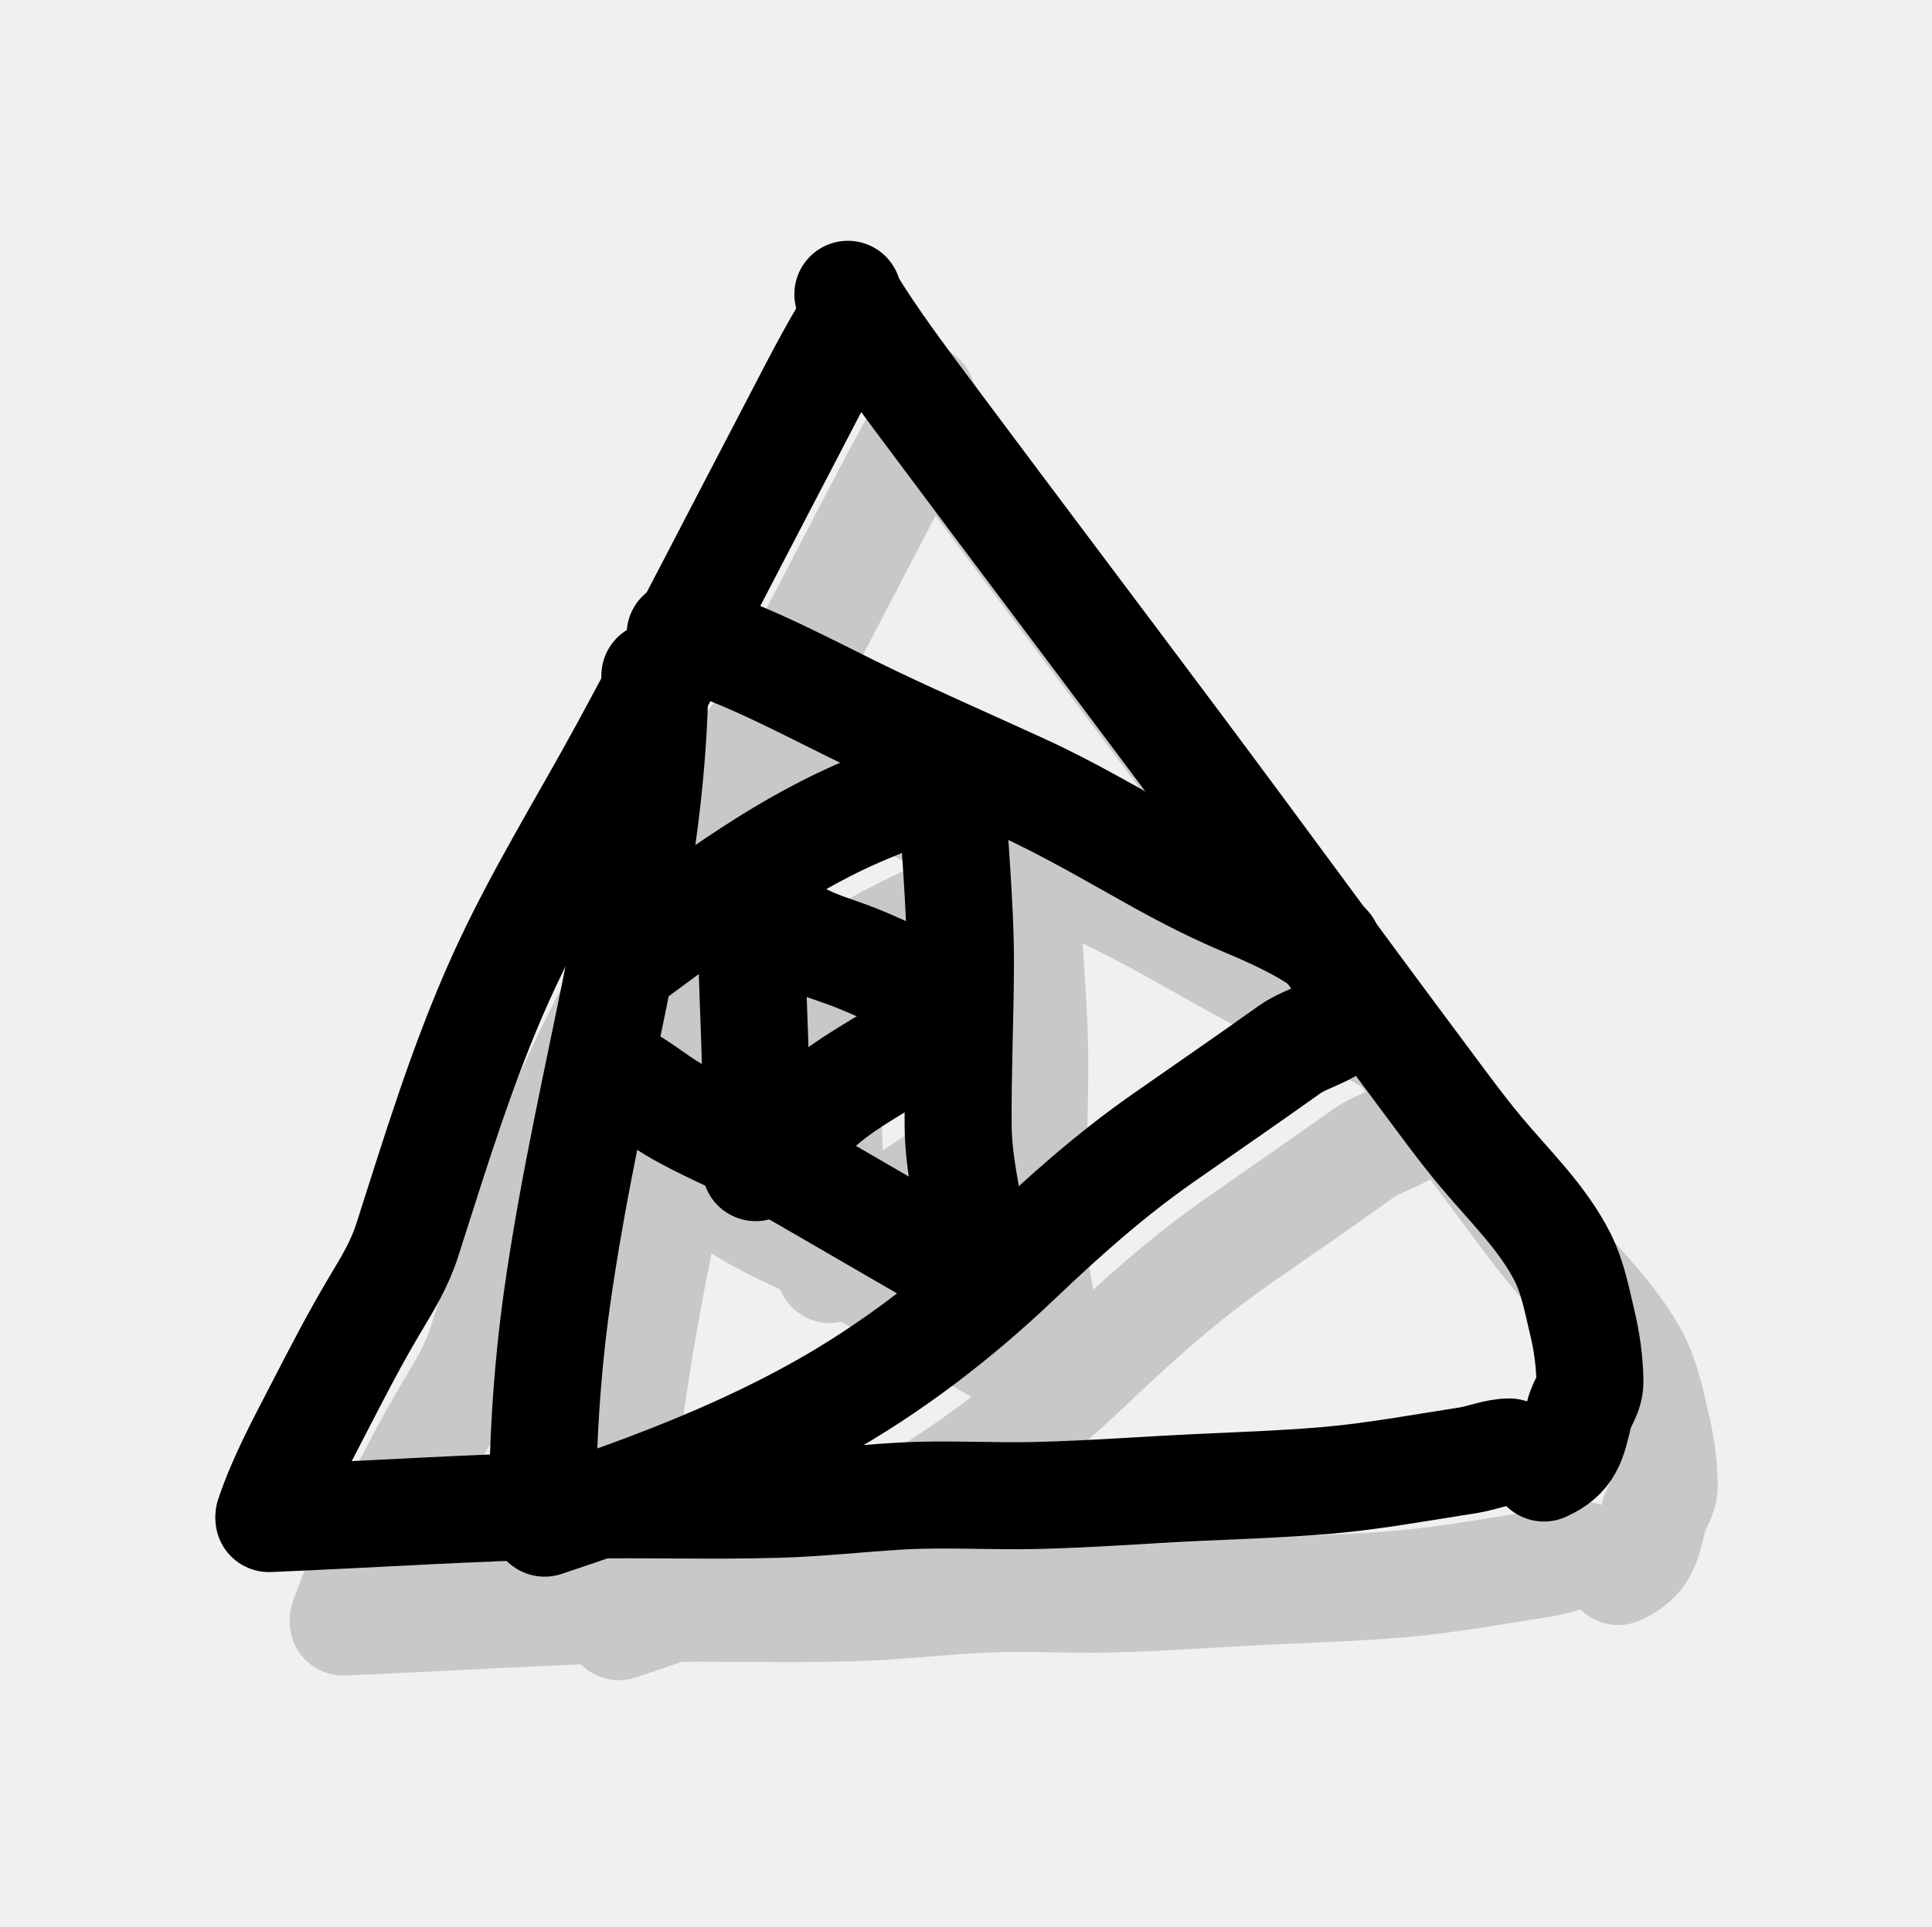
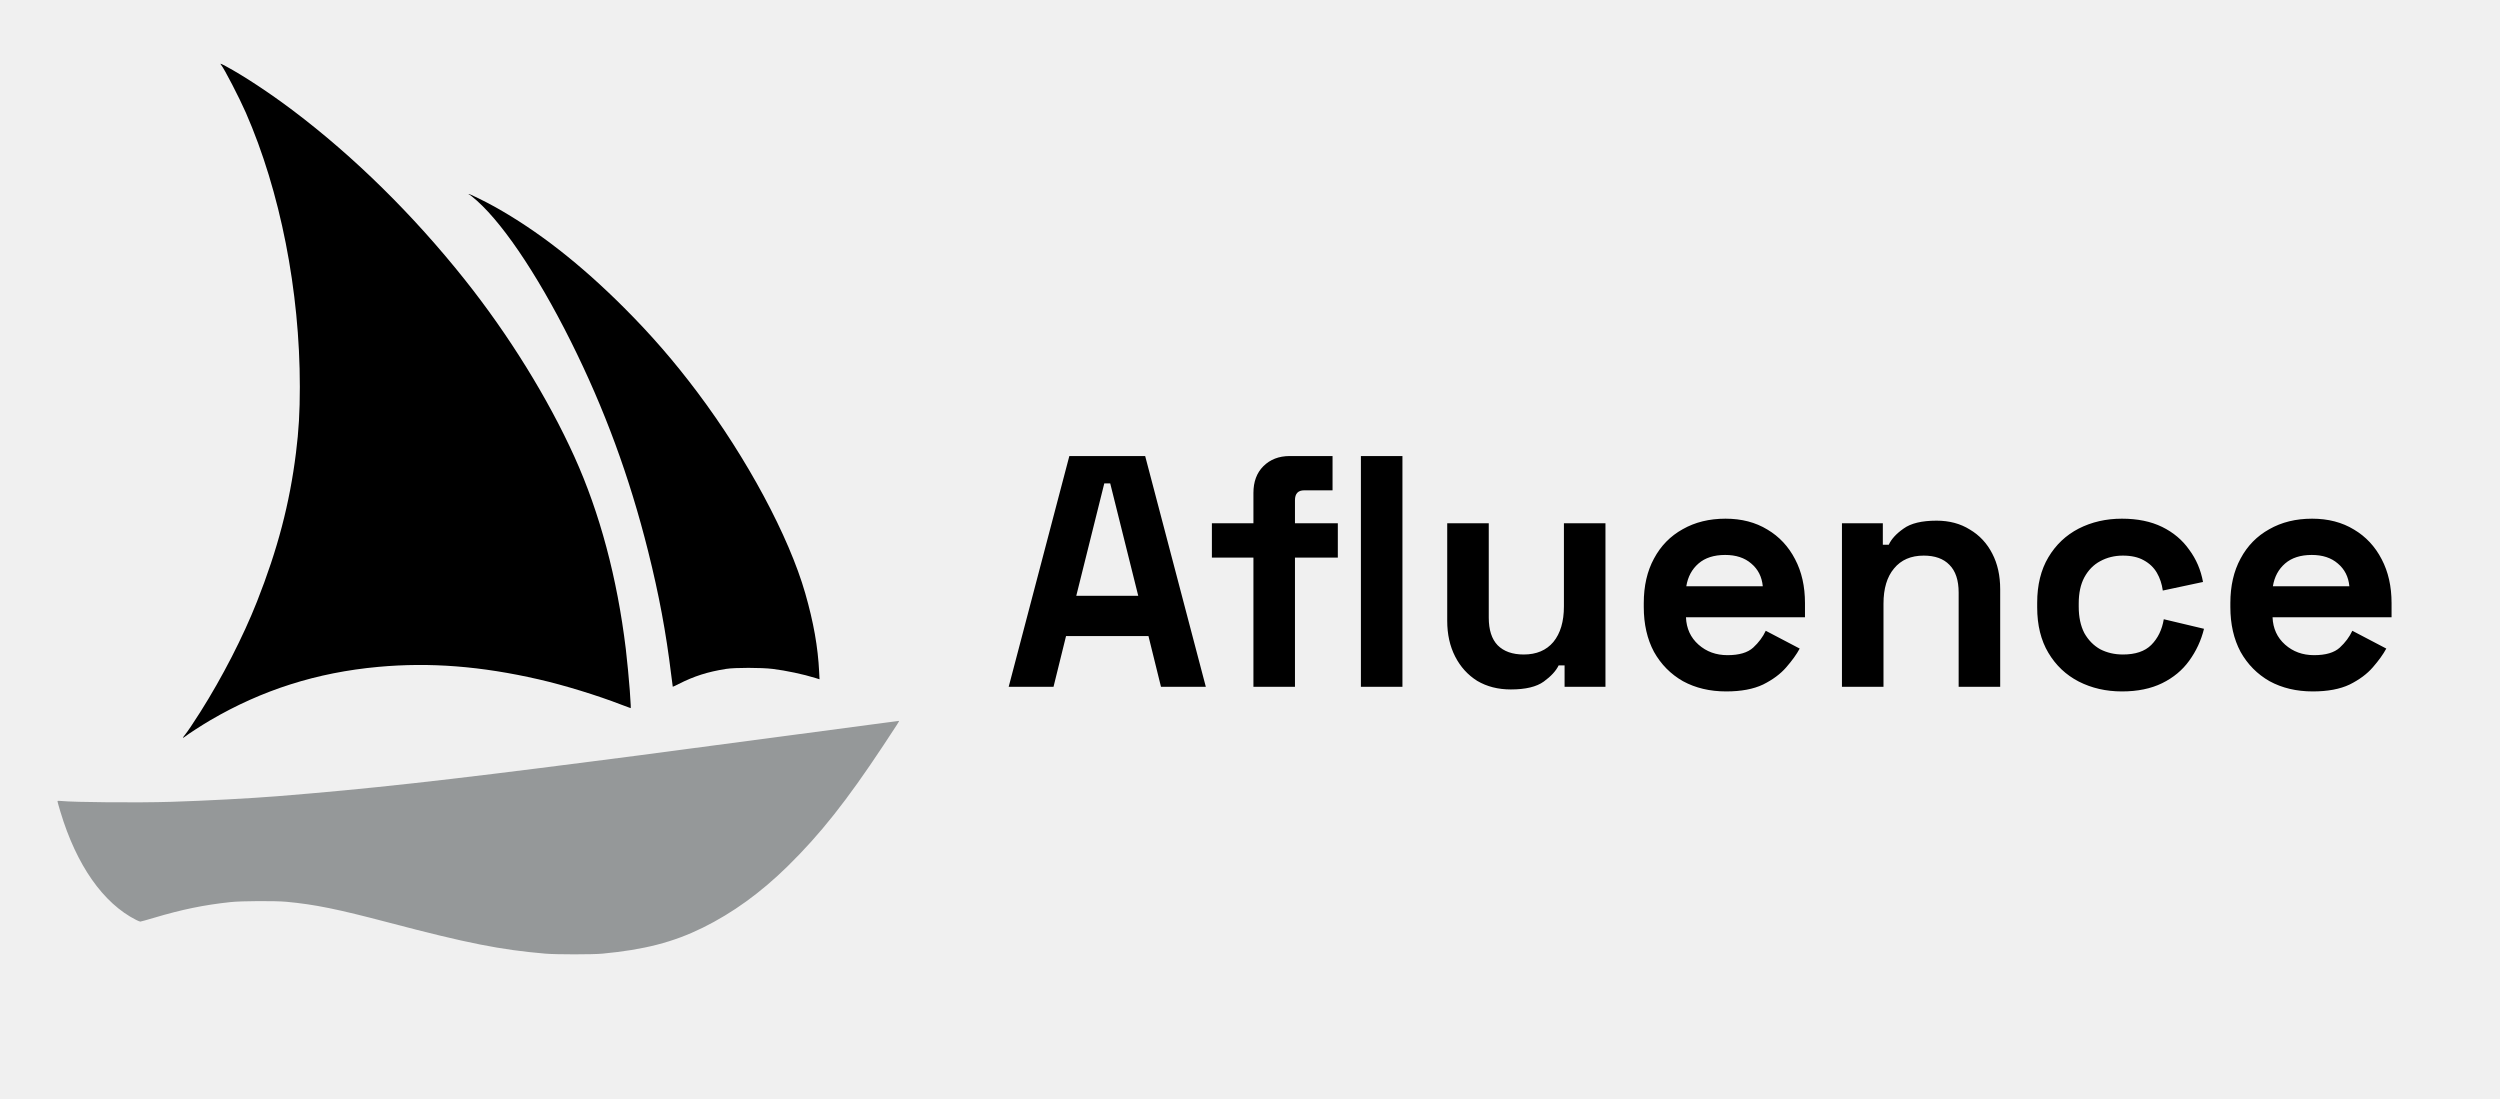
- <svg xmlns="http://www.w3.org/2000/svg" width="361" height="360" viewBox="0 0 361 360" fill="none">
-   <path d="M173.599 78.203C169.168 85.219 165.45 92.73 161.603 100.072C151.337 119.663 141.311 139.364 130.767 158.811C122.942 173.244 114.17 187.226 107.419 202.215C100.275 218.078 95.282 234.564 89.986 251.08C88.536 255.602 86.394 259.077 83.976 263.124C80.241 269.377 76.913 275.828 73.578 282.298C70.171 288.909 66.494 295.634 64.135 302.712" stroke="#C8C8C8" stroke-width="20" stroke-linecap="round" />
-   <path d="M64.135 303.141C83.149 302.349 102.15 301.086 121.18 300.661C133.911 300.377 146.657 300.851 159.385 300.47C166.987 300.243 174.511 299.39 182.089 298.944C190.62 298.442 199.208 299.041 207.75 298.825C217.834 298.57 227.956 297.793 238.037 297.322C245.824 296.959 253.713 296.69 261.48 296.035C270.416 295.281 279.381 293.613 288.238 292.243C290.772 291.851 293.381 290.693 295.941 290.693" stroke="#C8C8C8" stroke-width="20" stroke-linecap="round" />
-   <path d="M172.311 74.34C172.822 75.872 173.698 77.204 174.577 78.561C178.958 85.332 183.852 91.776 188.671 98.236C203.666 118.334 218.778 138.345 233.792 158.429C249.194 179.031 264.337 199.824 279.724 220.435C283.264 225.176 286.76 230.008 290.552 234.553C295.773 240.812 302.093 246.858 305.815 254.204C307.801 258.127 308.565 262.468 309.583 266.701C310.409 270.137 310.904 273.856 310.966 277.385C311.012 280.008 309.493 281.312 308.915 283.729C307.711 288.765 307.2 291.507 302.38 293.698" stroke="#C8C8C8" stroke-width="20" stroke-linecap="round" />
-   <path d="M140.974 137.872C153.635 141.459 165.392 148.224 177.224 153.85C186.482 158.252 195.863 162.353 205.174 166.633C213.9 170.644 222.119 175.522 230.501 180.179C235.69 183.061 241.102 185.802 246.575 188.097C251.724 190.256 257.557 192.899 262.029 196.253" stroke="#C8C8C8" stroke-width="20" stroke-linecap="round" />
-   <path d="M136.252 145.599C136.155 163.499 133.473 181.137 130.004 198.685C125.803 219.936 120.907 240.892 117.913 262.385C116.012 276.026 115.218 289.806 115.218 303.571" stroke="#C8C8C8" stroke-width="20" stroke-linecap="round" />
-   <path d="M115.647 304C133.055 298.232 150.461 291.796 166.54 282.87C180.165 275.306 192.711 265.673 203.982 254.944C212.689 246.655 221.304 238.962 231.145 232.073C239.003 226.572 246.927 221.145 254.731 215.57C256.769 214.115 259.015 213.404 261.218 212.303C263.537 211.143 265.566 209.415 267.609 207.843" stroke="#C8C8C8" stroke-width="20" stroke-linecap="round" />
-   <path d="M132.818 197.541C146.69 187.278 161.034 176.558 177.2 170.091C181.979 168.179 186.247 165.46 190.77 163.199" stroke="#C8C8C8" stroke-width="20" stroke-linecap="round" />
-   <path d="M191.628 163.199C191.943 175.475 193.4 187.619 193.345 199.925C193.302 209.866 192.837 219.79 192.916 229.736C192.973 236.951 194.791 244.056 195.921 251.152C196.305 253.563 197.209 256.041 197.209 258.497" stroke="#C8C8C8" stroke-width="20" stroke-linecap="round" />
-   <path d="M197.209 258.497C184.157 251.184 171.329 243.5 158.312 236.127C152.189 232.659 145.502 230.144 139.496 226.54C136.222 224.576 133.186 221.978 129.813 220.292" stroke="#C8C8C8" stroke-width="20" stroke-linecap="round" />
-   <path d="M154.282 191.102C154.282 203.264 155.228 215.38 155.14 227.542C155.135 228.206 155.006 237.727 155.092 237.654C159.621 233.84 163.433 229.097 168.018 225.276C171.19 222.633 174.882 220.425 178.392 218.265C180.649 216.876 183.21 216.013 185.475 214.64C187.587 213.36 192.117 211.1 192.916 208.702" stroke="#C8C8C8" stroke-width="20" stroke-linecap="round" />
-   <path d="M192.916 208.272C186.836 204.356 180.419 200.961 173.694 198.304C170.195 196.921 166.472 195.96 163.201 194.106C160.539 192.598 157.189 191.212 154.282 190.243" stroke="#C8C8C8" stroke-width="20" stroke-linecap="round" />
-   <path d="M159.714 58.863C155.283 65.879 151.566 73.391 147.719 80.733C137.453 100.323 127.426 120.025 116.883 139.471C109.057 153.904 100.286 167.887 93.535 182.875C86.39 198.738 81.397 215.224 76.102 231.741C74.652 236.263 72.509 239.737 70.092 243.784C66.357 250.037 63.029 256.489 59.694 262.958C56.286 269.569 52.609 276.294 50.25 283.373" stroke="black" stroke-width="20" stroke-linecap="round" />
-   <path d="M50.25 283.802C69.265 283.01 88.266 281.746 107.295 281.322C120.027 281.038 132.772 281.512 145.501 281.131C153.102 280.904 160.627 280.05 168.204 279.605C176.736 279.103 185.324 279.702 193.865 279.485C203.95 279.23 214.072 278.453 224.153 277.983C231.94 277.62 239.828 277.35 247.596 276.695C256.531 275.942 265.497 274.274 274.354 272.903C276.888 272.511 279.497 271.353 282.057 271.353" stroke="black" stroke-width="20" stroke-linecap="round" />
-   <path d="M158.427 55C158.937 56.533 159.814 57.864 160.692 59.221C165.073 65.992 169.968 72.437 174.787 78.896C189.781 98.995 204.894 119.005 219.908 139.09C235.309 159.692 250.453 180.485 265.84 201.096C269.379 205.836 272.875 210.669 276.667 215.214C281.889 221.472 288.209 227.518 291.93 234.865C293.917 238.788 294.681 243.129 295.698 247.362C296.524 250.797 297.019 254.517 297.081 258.046C297.127 260.669 295.608 261.973 295.03 264.389C293.826 269.426 293.315 272.167 288.496 274.358" stroke="black" stroke-width="20" stroke-linecap="round" />
-   <path d="M127.09 118.532C139.751 122.12 151.508 128.885 163.339 134.511C172.597 138.913 181.978 143.013 191.29 147.293C200.016 151.305 208.234 156.183 216.617 160.839C221.805 163.722 227.218 166.462 232.691 168.757C237.84 170.916 243.672 173.559 248.144 176.913" stroke="black" stroke-width="20" stroke-linecap="round" />
-   <path d="M122.368 126.259C122.271 144.16 119.589 161.797 116.119 179.346C111.918 200.597 107.022 221.552 104.028 243.045C102.128 256.687 101.333 270.467 101.333 284.231" stroke="black" stroke-width="20" stroke-linecap="round" />
-   <path d="M101.763 284.66C119.171 278.892 136.577 272.457 152.655 263.531C166.281 255.967 178.826 246.333 190.097 235.604C198.805 227.316 207.42 219.622 217.261 212.734C225.119 207.233 233.042 201.805 240.847 196.23C242.884 194.775 245.131 194.065 247.334 192.963C249.652 191.804 251.681 190.076 253.725 188.504" stroke="black" stroke-width="20" stroke-linecap="round" />
-   <path d="M118.934 178.201C132.806 167.938 147.149 157.218 163.315 150.751C168.094 148.84 172.362 146.121 176.885 143.859" stroke="black" stroke-width="20" stroke-linecap="round" />
-   <path d="M177.744 143.859C178.059 156.135 179.515 168.279 179.461 180.586C179.417 190.526 178.953 200.451 179.032 210.396C179.089 217.612 180.906 224.717 182.037 231.812C182.421 234.223 183.324 236.701 183.324 239.158" stroke="black" stroke-width="20" stroke-linecap="round" />
-   <path d="M183.324 239.158C170.272 231.845 157.445 224.16 144.428 216.788C138.304 213.32 131.618 210.805 125.611 207.201C122.338 205.237 119.301 202.639 115.929 200.952" stroke="black" stroke-width="20" stroke-linecap="round" />
-   <path d="M140.397 171.762C140.397 183.924 141.343 196.04 141.256 208.202C141.251 208.866 141.121 218.387 141.208 218.314C145.737 214.5 149.549 209.758 154.134 205.937C157.305 203.294 160.997 201.086 164.508 198.925C166.764 197.537 169.326 196.673 171.591 195.3C173.702 194.021 178.232 191.761 179.032 189.362" stroke="black" stroke-width="20" stroke-linecap="round" />
-   <path d="M179.032 188.933C172.951 185.017 166.535 181.622 159.81 178.964C156.31 177.581 152.587 176.62 149.316 174.767C146.654 173.258 143.304 171.873 140.397 170.903" stroke="black" stroke-width="20" stroke-linecap="round" />
+ <svg xmlns="http://www.w3.org/2000/svg" width="728" height="320" viewBox="0 0 728 320" fill="none">
+   <g clip-path="url(#clip0_6_174)">
+     <path d="M293.728 200L311.392 132.8H333.472L351.136 200H338.08L334.432 185.216H310.432L306.784 200H293.728ZM313.408 173.504H331.456L323.296 140.768H321.568L313.408 173.504ZM364.998 200V162.368H352.902V152.384H364.998V143.552C364.998 140.288 365.958 137.696 367.878 135.776C369.862 133.792 372.422 132.8 375.558 132.8H388.038V142.784H379.782C377.99 142.784 377.094 143.744 377.094 145.664V152.384H389.574V162.368H377.094V200H364.998ZM396.294 200V132.8H408.39V200H396.294ZM439.958 200.768C436.246 200.768 432.982 199.936 430.166 198.272C427.414 196.544 425.27 194.176 423.734 191.168C422.198 188.16 421.43 184.704 421.43 180.8V152.384H433.526V179.84C433.526 183.424 434.39 186.112 436.118 187.904C437.91 189.696 440.438 190.592 443.702 190.592C447.414 190.592 450.294 189.376 452.342 186.944C454.39 184.448 455.414 180.992 455.414 176.576V152.384H467.51V200H455.606V193.76H453.878C453.11 195.36 451.67 196.928 449.558 198.464C447.446 200 444.246 200.768 439.958 200.768ZM502.666 201.344C497.93 201.344 493.738 200.352 490.09 198.368C486.506 196.32 483.69 193.472 481.642 189.824C479.658 186.112 478.666 181.76 478.666 176.768V175.616C478.666 170.624 479.658 166.304 481.642 162.656C483.626 158.944 486.41 156.096 489.994 154.112C493.578 152.064 497.738 151.04 502.474 151.04C507.146 151.04 511.21 152.096 514.666 154.208C518.122 156.256 520.81 159.136 522.73 162.848C524.65 166.496 525.61 170.752 525.61 175.616V179.744H490.954C491.082 183.008 492.298 185.664 494.602 187.712C496.906 189.76 499.722 190.784 503.05 190.784C506.442 190.784 508.938 190.048 510.538 188.576C512.138 187.104 513.354 185.472 514.186 183.68L524.074 188.864C523.178 190.528 521.866 192.352 520.138 194.336C518.474 196.256 516.234 197.92 513.418 199.328C510.602 200.672 507.018 201.344 502.666 201.344ZM491.05 170.72H513.322C513.066 167.968 511.946 165.76 509.962 164.096C508.042 162.432 505.514 161.6 502.378 161.6C499.114 161.6 496.522 162.432 494.602 164.096C492.682 165.76 491.498 167.968 491.05 170.72ZM536.376 200V152.384H548.28V158.624H550.008C550.776 156.96 552.216 155.392 554.328 153.92C556.44 152.384 559.64 151.616 563.928 151.616C567.64 151.616 570.872 152.48 573.624 154.208C576.44 155.872 578.616 158.208 580.152 161.216C581.688 164.16 582.456 167.616 582.456 171.584V200H570.36V172.544C570.36 168.96 569.464 166.272 567.672 164.48C565.944 162.688 563.448 161.792 560.184 161.792C556.472 161.792 553.592 163.04 551.544 165.536C549.496 167.968 548.472 171.392 548.472 175.808V200H536.376ZM617.901 201.344C613.293 201.344 609.101 200.384 605.325 198.464C601.613 196.544 598.669 193.76 596.493 190.112C594.317 186.464 593.229 182.048 593.229 176.864V175.52C593.229 170.336 594.317 165.92 596.493 162.272C598.669 158.624 601.613 155.84 605.325 153.92C609.101 152 613.293 151.04 617.901 151.04C622.445 151.04 626.349 151.84 629.613 153.44C632.877 155.04 635.501 157.248 637.485 160.064C639.533 162.816 640.877 165.952 641.517 169.472L629.805 171.968C629.549 170.048 628.973 168.32 628.077 166.784C627.181 165.248 625.901 164.032 624.237 163.136C622.637 162.24 620.621 161.792 618.189 161.792C615.757 161.792 613.549 162.336 611.565 163.424C609.645 164.448 608.109 166.016 606.957 168.128C605.869 170.176 605.325 172.704 605.325 175.712V176.672C605.325 179.68 605.869 182.24 606.957 184.352C608.109 186.4 609.645 187.968 611.565 189.056C613.549 190.08 615.757 190.592 618.189 190.592C621.837 190.592 624.589 189.664 626.445 187.808C628.365 185.888 629.581 183.392 630.093 180.32L641.805 183.104C640.973 186.496 639.533 189.6 637.485 192.416C635.501 195.168 632.877 197.344 629.613 198.944C626.349 200.544 622.445 201.344 617.901 201.344ZM673.479 201.344C668.743 201.344 664.551 200.352 660.903 198.368C657.319 196.32 654.503 193.472 652.455 189.824C650.471 186.112 649.479 181.76 649.479 176.768V175.616C649.479 170.624 650.471 166.304 652.455 162.656C654.439 158.944 657.223 156.096 660.807 154.112C664.391 152.064 668.551 151.04 673.286 151.04C677.959 151.04 682.023 152.096 685.479 154.208C688.935 156.256 691.623 159.136 693.542 162.848C695.463 166.496 696.423 170.752 696.423 175.616V179.744H661.767C661.895 183.008 663.111 185.664 665.415 187.712C667.719 189.76 670.535 190.784 673.863 190.784C677.255 190.784 679.751 190.048 681.351 188.576C682.951 187.104 684.167 185.472 684.999 183.68L694.887 188.864C693.991 190.528 692.679 192.352 690.951 194.336C689.287 196.256 687.047 197.92 684.231 199.328C681.415 200.672 677.831 201.344 673.479 201.344ZM661.863 170.72H684.135C683.879 167.968 682.759 165.76 680.775 164.096C678.855 162.432 676.327 161.6 673.191 161.6C669.927 161.6 667.335 162.432 665.415 164.096C663.495 165.76 662.311 167.968 661.863 170.72Z" fill="black" />
+     <path fill-rule="evenodd" clip-rule="evenodd" d="M53.824 214.023C54.568 213.126 56.252 210.631 58.319 207.364C64.733 197.228 70.795 185.419 74.834 175.194C80.86 159.938 84.35 146.62 86.188 131.86C87.003 125.321 87.308 120.105 87.311 112.636C87.325 84.697 81.611 55.69 71.582 32.791C69.686 28.462 65.277 19.943 64.394 18.903C63.96 18.391 64.233 18.463 65.698 19.249C70.923 22.051 78.477 27.03 85.257 32.139C103.068 45.562 120.307 62.532 135.375 81.473C148.171 97.559 159.567 115.973 167.279 133.023C174.668 149.361 179.729 168.296 182.236 188.992C182.586 191.874 183.225 198.522 183.398 201.085C183.702 205.575 183.73 206.202 183.626 206.202C183.567 206.202 182.361 205.753 180.946 205.208C173.794 202.445 164.327 199.543 156.924 197.842C140.102 193.98 125.219 192.819 110.155 194.195C92.309 195.826 76.353 200.893 61.269 209.719C58.848 211.136 54.88 213.699 53.915 214.471C53.595 214.727 53.3 214.902 53.261 214.862C53.221 214.822 53.474 214.445 53.824 214.023Z" fill="black" />
+     <path fill-rule="evenodd" clip-rule="evenodd" d="M136.524 56.601C136.446 56.595 136.426 56.545 136.479 56.493C136.608 56.364 141.203 58.615 144.027 60.19C156.622 67.215 169.04 76.909 181.794 89.674C189.665 97.553 196.293 105.195 203.048 114.186C217.553 133.489 229.729 156.175 234.485 172.766C236.916 181.242 238.181 188.391 238.541 195.687C238.575 196.394 238.611 197.101 238.645 197.808C238.239 197.681 237.831 197.553 237.423 197.425C233.963 196.341 228.877 195.262 224.961 194.783C221.712 194.384 213.983 194.383 211.473 194.78C206.068 195.634 202.132 196.887 197.628 199.181C196.705 199.651 195.933 200.009 195.91 199.978C195.887 199.947 195.677 198.353 195.445 196.434C193.964 184.223 191.898 173.163 188.741 160.543C183.293 138.761 176.025 119.03 166.211 99.38C156.136 79.207 145.426 63.532 137.361 57.162C136.98 56.86 136.603 56.608 136.524 56.601Z" fill="black" />
+     <path fill-rule="evenodd" clip-rule="evenodd" d="M17.713 233.24C21.721 233.643 40.285 233.788 49.845 233.491C59.842 233.18 72.881 232.49 80.853 231.851C107.196 229.736 128.937 227.332 172.558 221.707C177.205 221.107 183.135 220.343 185.736 220.006C188.338 219.67 195.419 218.73 201.473 217.919C219.029 215.564 230.343 214.062 248.372 211.696C251.313 211.31 255.512 210.753 257.699 210.459C259.887 210.164 261.721 209.922 261.774 209.922C261.946 209.922 261.577 210.502 257.248 217.047C246.567 233.192 238.85 242.936 229.36 252.253C221.532 259.938 213.366 265.85 204.622 270.158C196.064 274.375 187.615 276.558 175.426 277.704C172.567 277.972 161.966 277.972 158.837 277.705C145.708 276.581 136.126 274.682 113.366 268.693C98.126 264.684 91.717 263.38 83.411 262.602C80.139 262.295 70.308 262.347 67.132 262.688C59.331 263.527 52.997 264.831 44.721 267.299C42.742 267.888 41.007 268.372 40.867 268.372C40.727 268.372 40.182 268.155 39.657 267.89C30.043 263.037 22.266 251.935 17.592 236.389C17.125 234.839 16.744 233.474 16.744 233.357C16.744 233.186 16.945 233.163 17.713 233.24Z" fill="#959899" />
+   </g>
+   <defs>
+     <clipPath id="clip0_6_174">
+       <rect width="728" height="320" fill="white" />
+     </clipPath>
+   </defs>
</svg>
